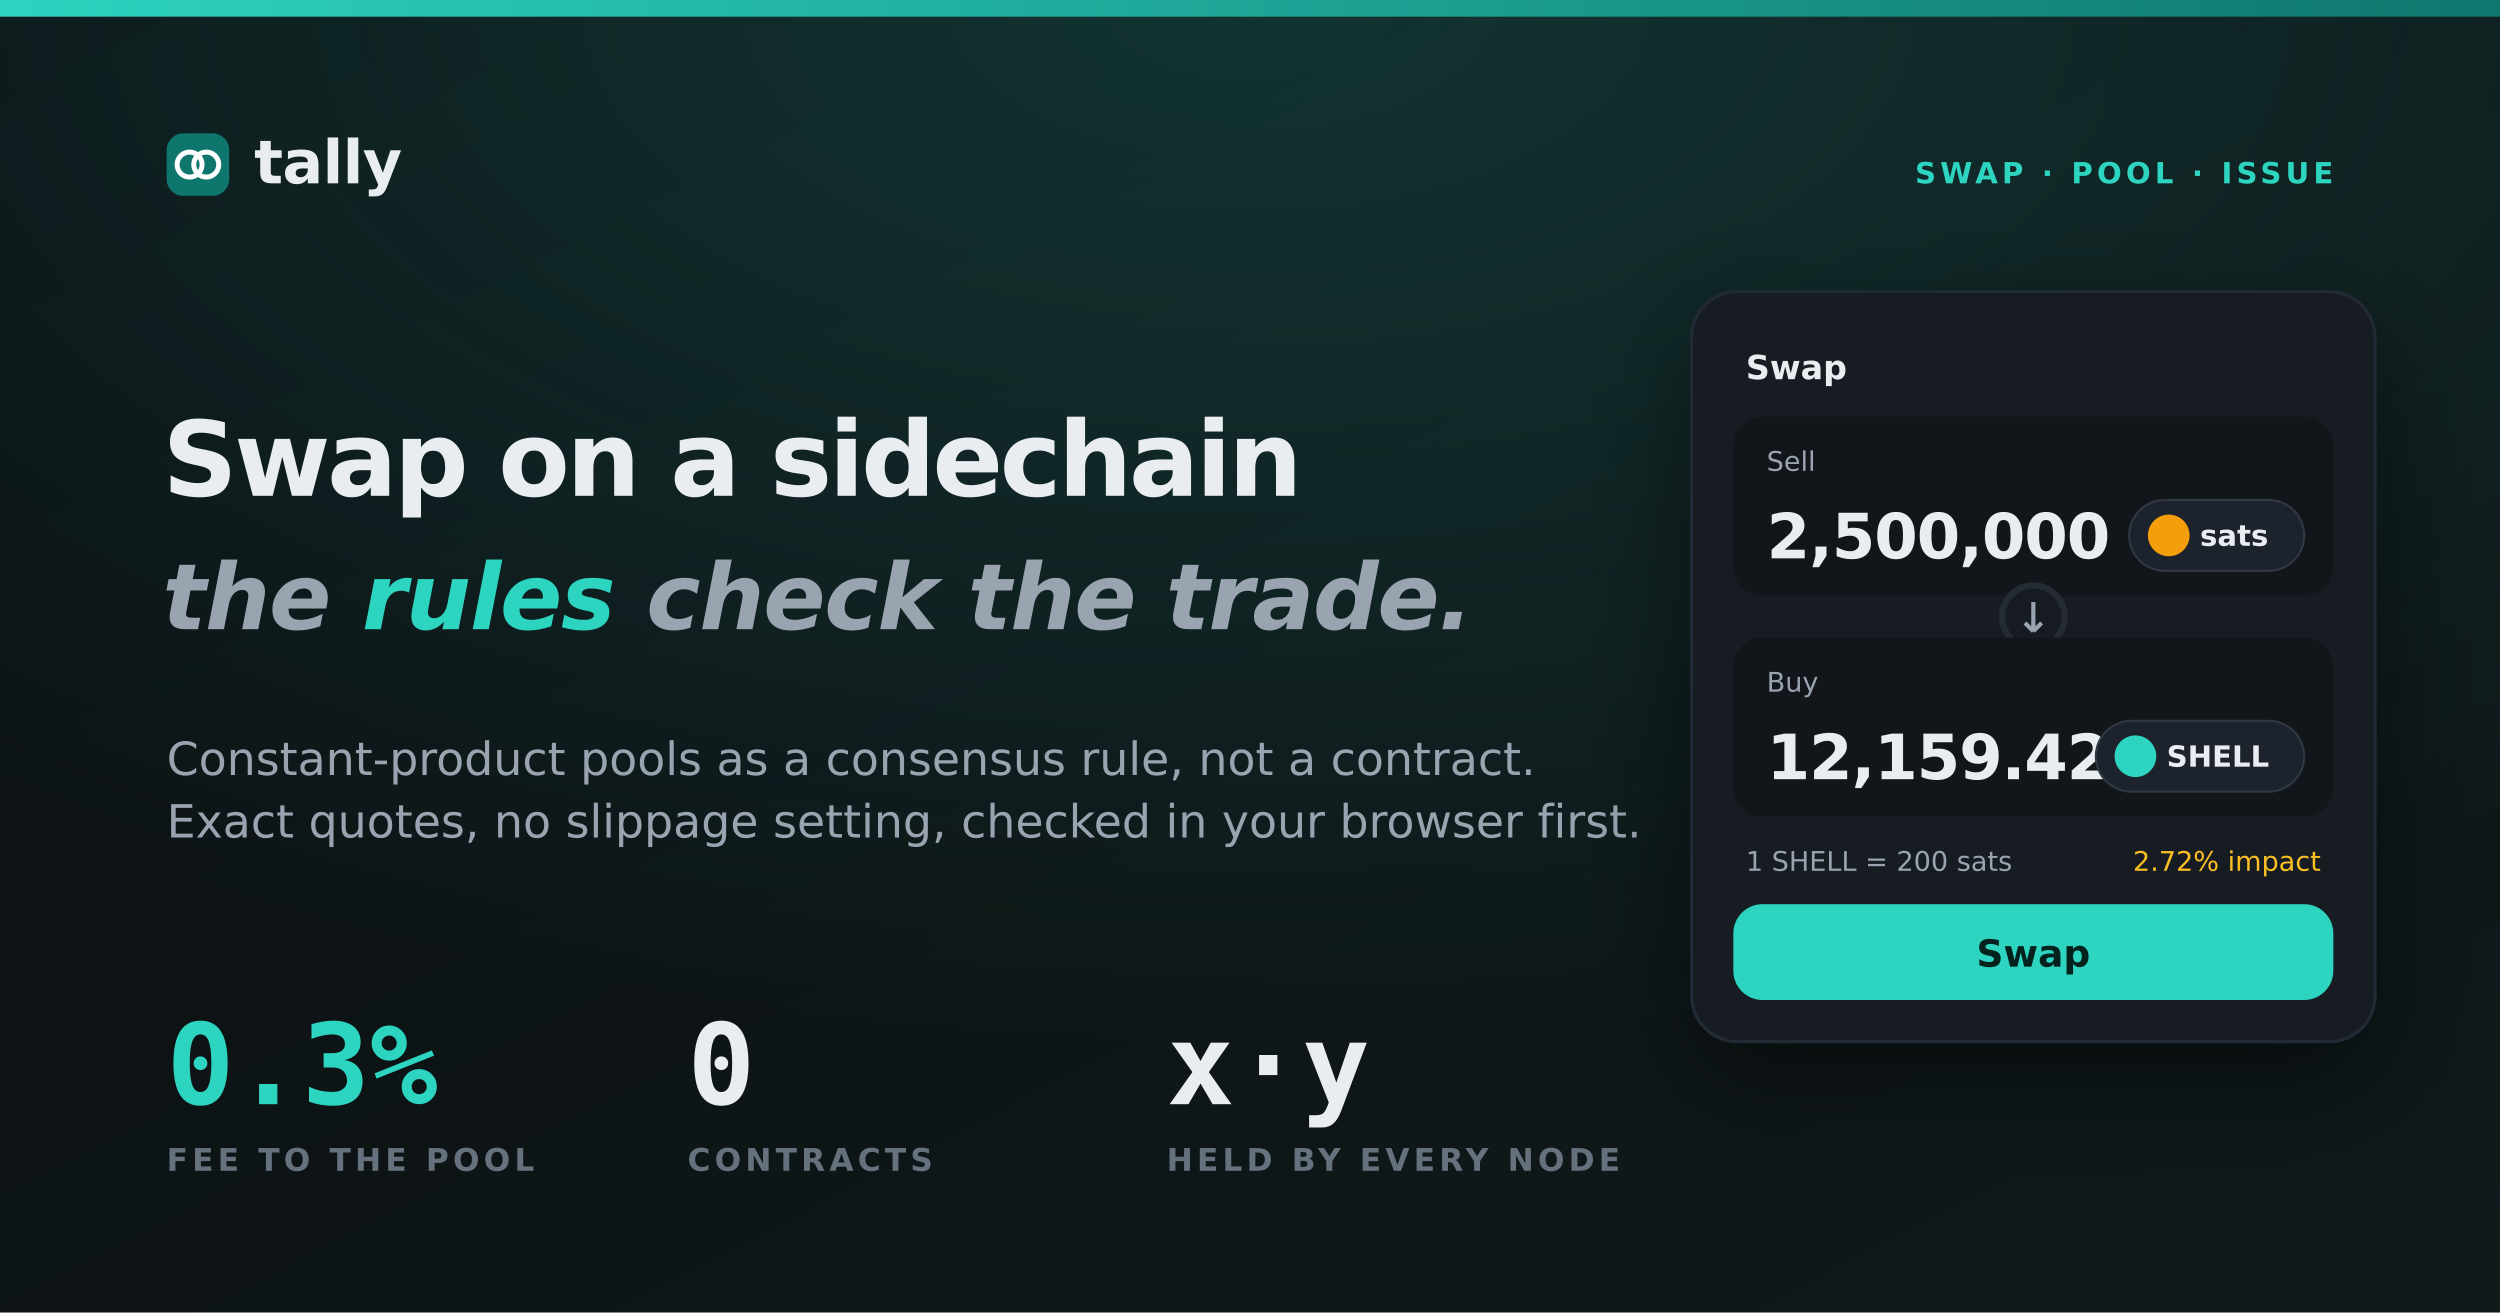
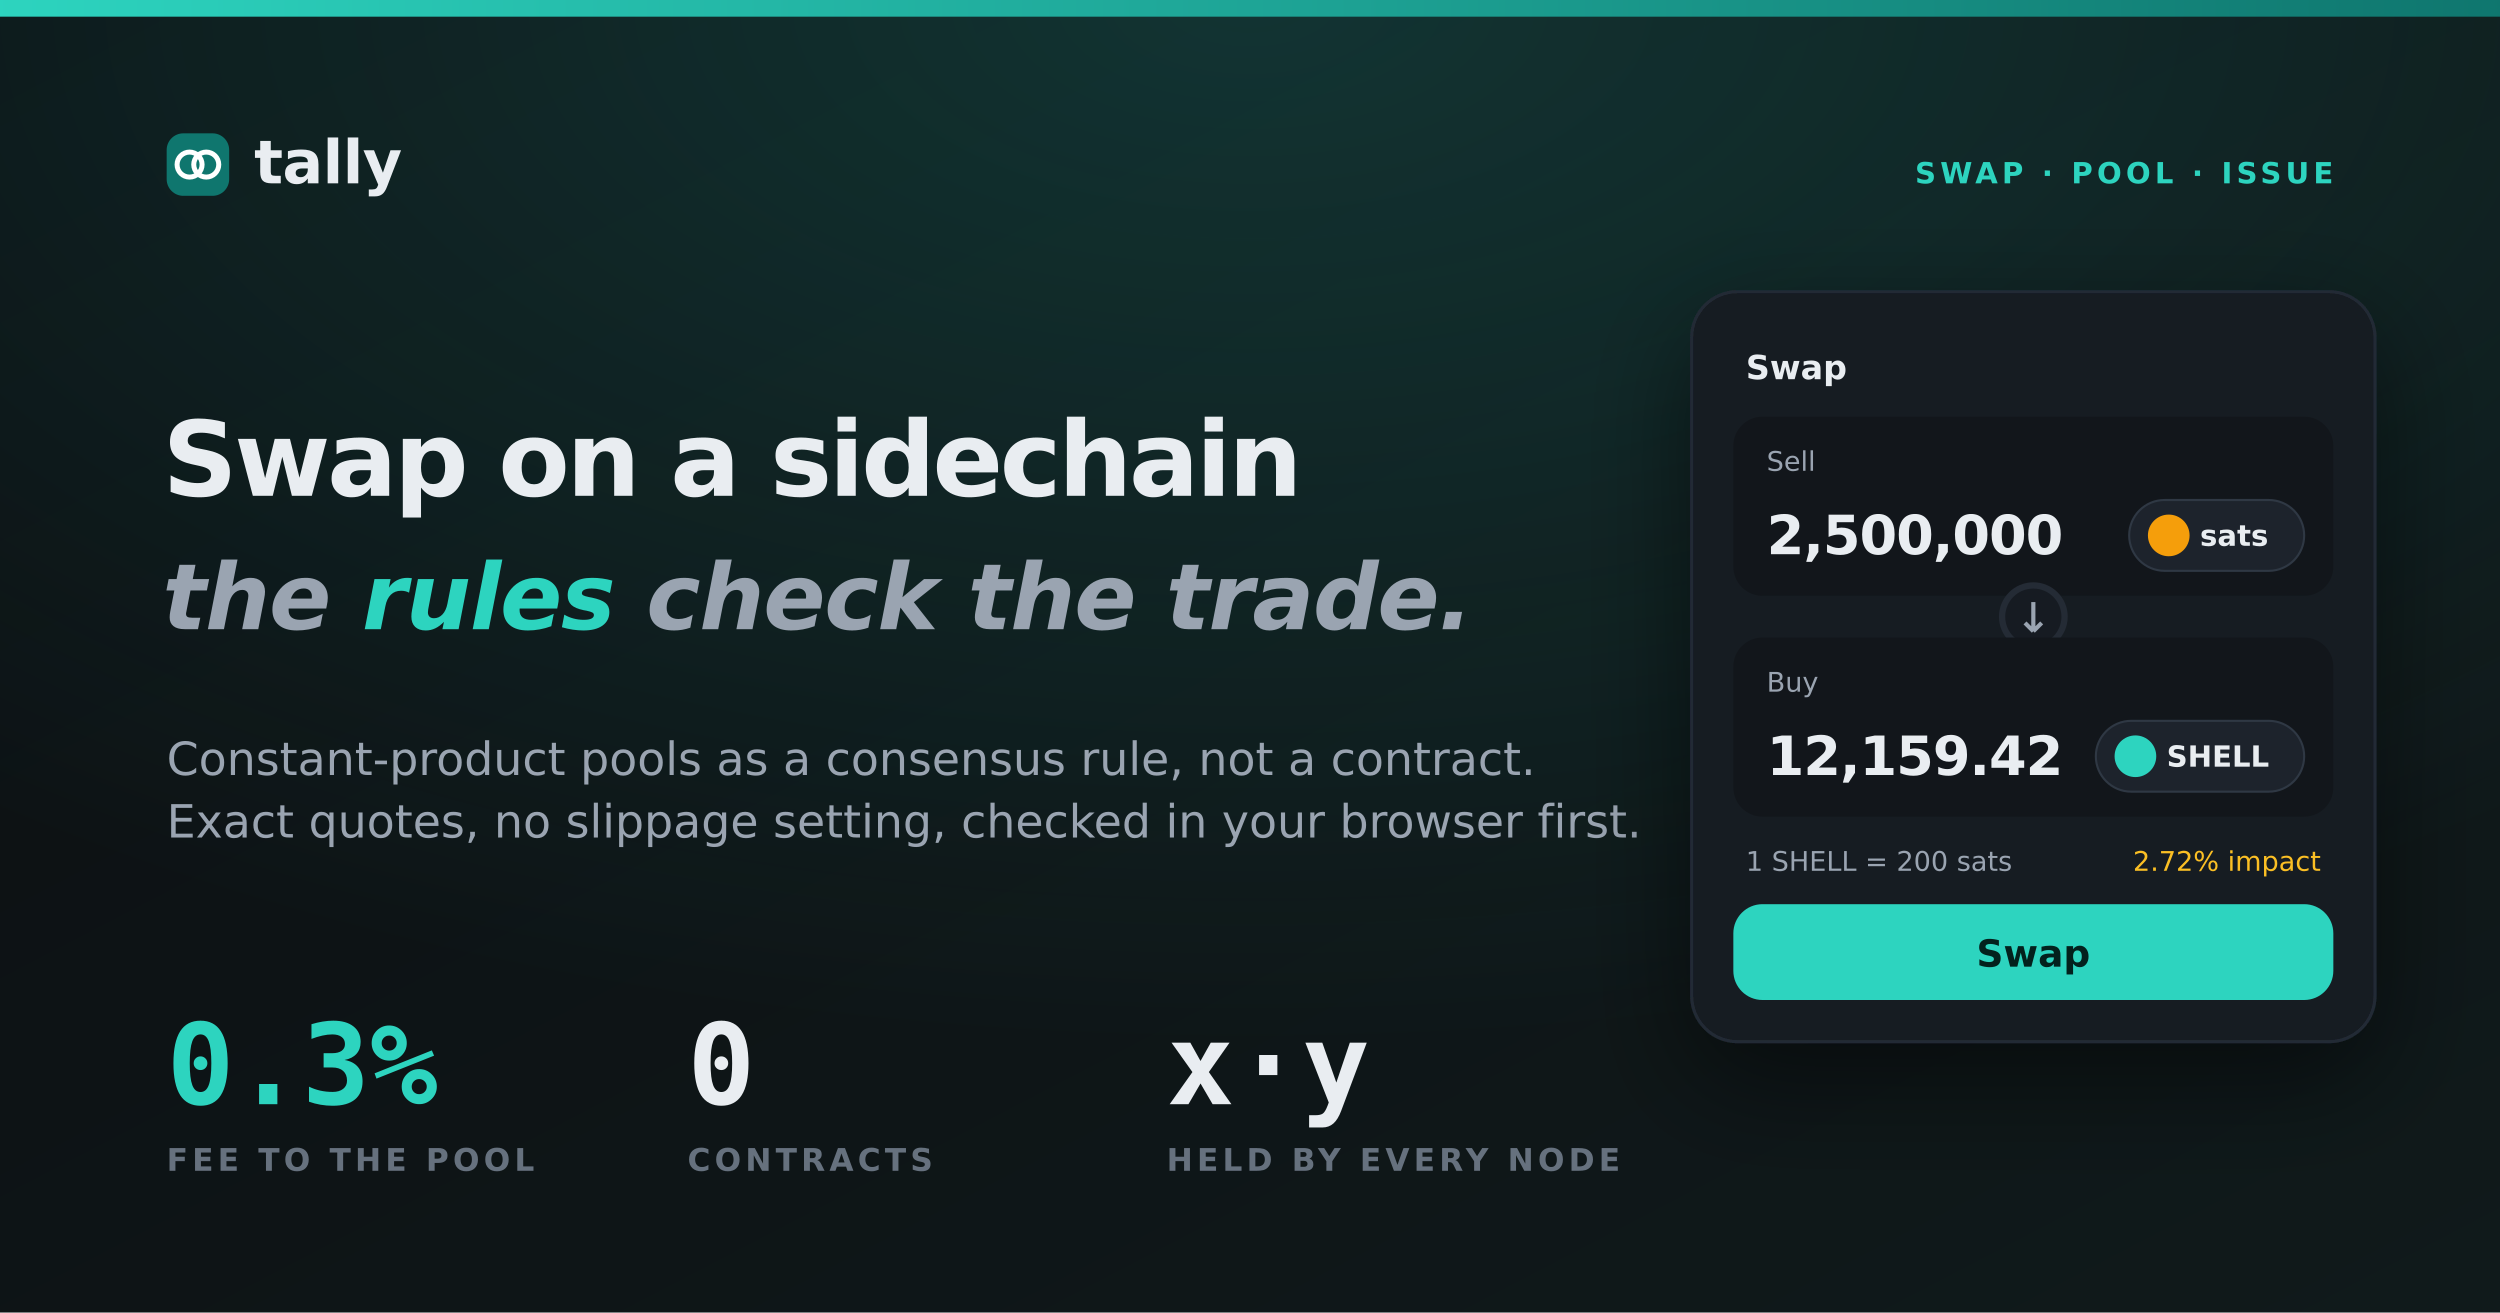
<svg xmlns="http://www.w3.org/2000/svg" width="1200" height="630" viewBox="0 0 1200 630" font-family="DejaVu Sans, Arial, sans-serif">
  <defs>
    <linearGradient id="bg" x1="0" y1="0" x2="1" y2="1">
      <stop offset="0" stop-color="#0b0e11" />
      <stop offset="1" stop-color="#101a1b" />
    </linearGradient>
    <linearGradient id="top" x1="0" y1="0" x2="1" y2="0">
      <stop offset="0" stop-color="#2dd4bf" />
      <stop offset="1" stop-color="#0f766e" />
    </linearGradient>
    <radialGradient id="glow" cx="0.5" cy="0" r="0.8">
      <stop offset="0" stop-color="#2dd4bf" stop-opacity="0.18" />
      <stop offset="1" stop-color="#2dd4bf" stop-opacity="0" />
    </radialGradient>
    <filter id="soft" x="-30%" y="-30%" width="160%" height="160%">
      <feDropShadow dx="0" dy="18" stdDeviation="26" flood-color="#000" flood-opacity="0.5" />
    </filter>
  </defs>
  <rect width="1200" height="630" fill="url(#bg)" />
  <rect width="1200" height="630" fill="url(#glow)" />
  <rect width="1200" height="8" fill="url(#top)" />
  <g transform="translate(80,64)">
    <rect width="30" height="30" rx="8" fill="#0f766e" />
    <circle cx="11" cy="15" r="6" fill="none" stroke="#fff" stroke-width="2.4" />
    <circle cx="19" cy="15" r="6" fill="none" stroke="#fff" stroke-width="2.4" />
  </g>
  <text x="122" y="88" font-size="29" font-weight="700" fill="#e9edf1" letter-spacing="-0.3">tally</text>
  <text x="1120" y="88" text-anchor="end" font-size="14" font-weight="700" fill="#2dd4bf" letter-spacing="2">SWAP · POOL · ISSUE</text>
  <text x="78" y="238" font-size="50" font-weight="800" fill="#e9edf1" letter-spacing="-1.6">Swap on a sidechain</text>
  <text x="78" y="302" font-size="44" font-style="italic" font-weight="600" fill="#9aa4b1" letter-spacing="-0.6">the <tspan fill="#2dd4bf" font-weight="700">rules</tspan> check the trade.</text>
  <text x="80" y="372" font-size="22" fill="#9aa4b1">Constant-product pools as a consensus rule, not a contract.</text>
  <text x="80" y="402" font-size="22" fill="#9aa4b1">Exact quotes, no slippage setting, checked in your browser first.</text>
  <g>
    <text x="80" y="530" font-family="DejaVu Sans Mono, monospace" font-size="54" font-weight="700" fill="#2dd4bf">0.3%</text>
    <text x="80" y="562" font-size="15" font-weight="700" fill="#66717e" letter-spacing="2">FEE TO THE POOL</text>
    <text x="330" y="530" font-family="DejaVu Sans Mono, monospace" font-size="54" font-weight="700" fill="#e9edf1">0</text>
    <text x="330" y="562" font-size="15" font-weight="700" fill="#66717e" letter-spacing="2">CONTRACTS</text>
    <text x="560" y="530" font-family="DejaVu Sans Mono, monospace" font-size="54" font-weight="700" fill="#e9edf1">x·y</text>
    <text x="560" y="562" font-size="15" font-weight="700" fill="#66717e" letter-spacing="2">HELD BY EVERY NODE</text>
  </g>
  <g filter="url(#soft)">
    <rect x="812" y="140" width="328" height="360" rx="22" fill="#161b22" stroke="#242b35" stroke-width="1.5" />
  </g>
  <text x="838" y="182" font-size="16" font-weight="600" fill="#e9edf1">Swap</text>
  <rect x="832" y="200" width="288" height="86" rx="14" fill="#12161b" />
  <text x="848" y="226" font-size="13" fill="#9aa4b1">Sell</text>
-   <text x="848" y="268" font-size="30" font-weight="600" fill="#e9edf1" letter-spacing="-0.5">2,500,000</text>
+   <text x="848" y="266" font-size="26" font-weight="600" fill="#e9edf1" letter-spacing="-0.5">2,500,000</text>
  <rect x="1022" y="240" width="84" height="34" rx="17" fill="#1d232c" stroke="#2f3844" />
  <circle cx="1041" cy="257" r="10" fill="#f59e0b" />
  <text x="1056" y="262" font-size="14" font-weight="600" fill="#e9edf1">sats</text>
  <circle cx="976" cy="296" r="15" fill="#161b22" stroke="#242b35" stroke-width="3" />
  <path d="M976 289v14m0 0-4-4m4 4 4-4" fill="none" stroke="#9aa4b1" stroke-width="2" />
  <rect x="832" y="306" width="288" height="86" rx="14" fill="#12161b" />
  <text x="848" y="332" font-size="13" fill="#9aa4b1">Buy</text>
-   <text x="848" y="374" font-size="30" font-weight="600" fill="#e9edf1" letter-spacing="-0.5">12,159.42</text>
+   <text x="848" y="372" font-size="26" font-weight="600" fill="#e9edf1" letter-spacing="-0.5">12,159.42</text>
  <rect x="1006" y="346" width="100" height="34" rx="17" fill="#1d232c" stroke="#2f3844" />
  <circle cx="1025" cy="363" r="10" fill="#2dd4bf" />
  <text x="1040" y="368" font-size="14" font-weight="600" fill="#e9edf1">SHELL</text>
  <text x="838" y="418" font-size="13" fill="#9aa4b1">1 SHELL = 200 sats</text>
  <text x="1114" y="418" text-anchor="end" font-size="13" fill="#fbbf24">2.72% impact</text>
  <rect x="832" y="434" width="288" height="46" rx="14" fill="#2dd4bf" />
  <text x="976" y="464" text-anchor="middle" font-size="18" font-weight="600" fill="#03211d">Swap</text>
</svg>
